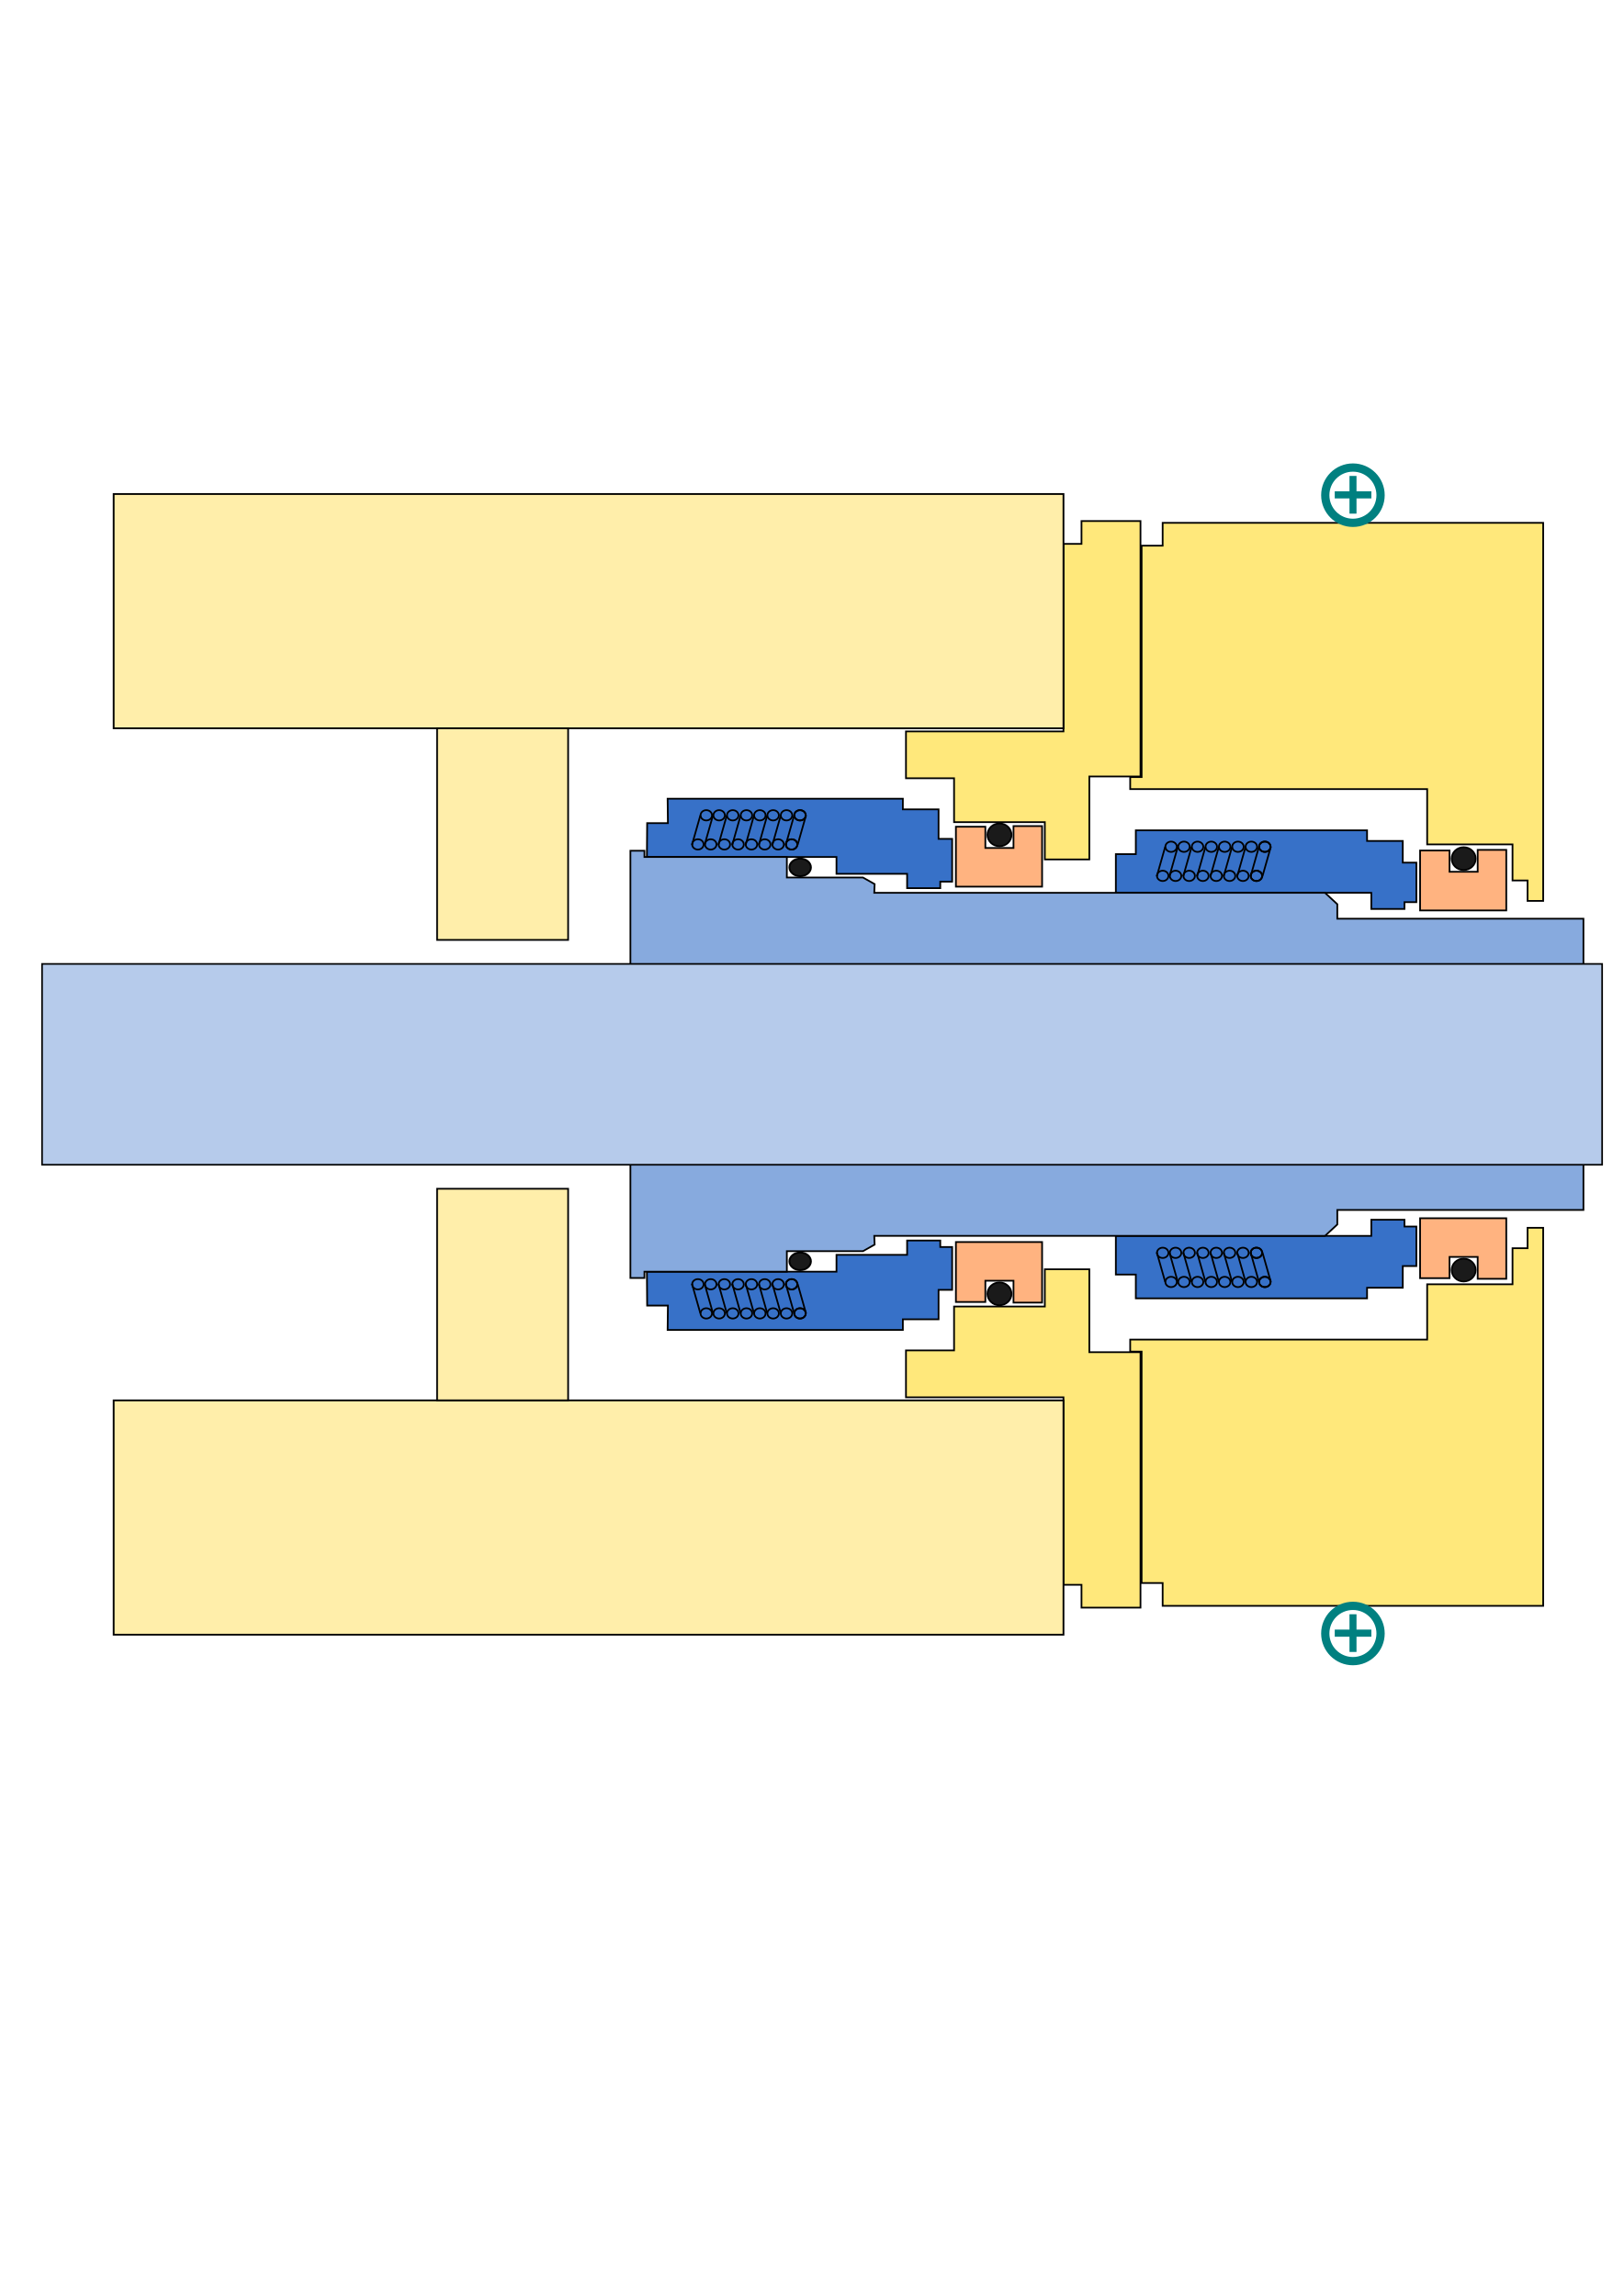
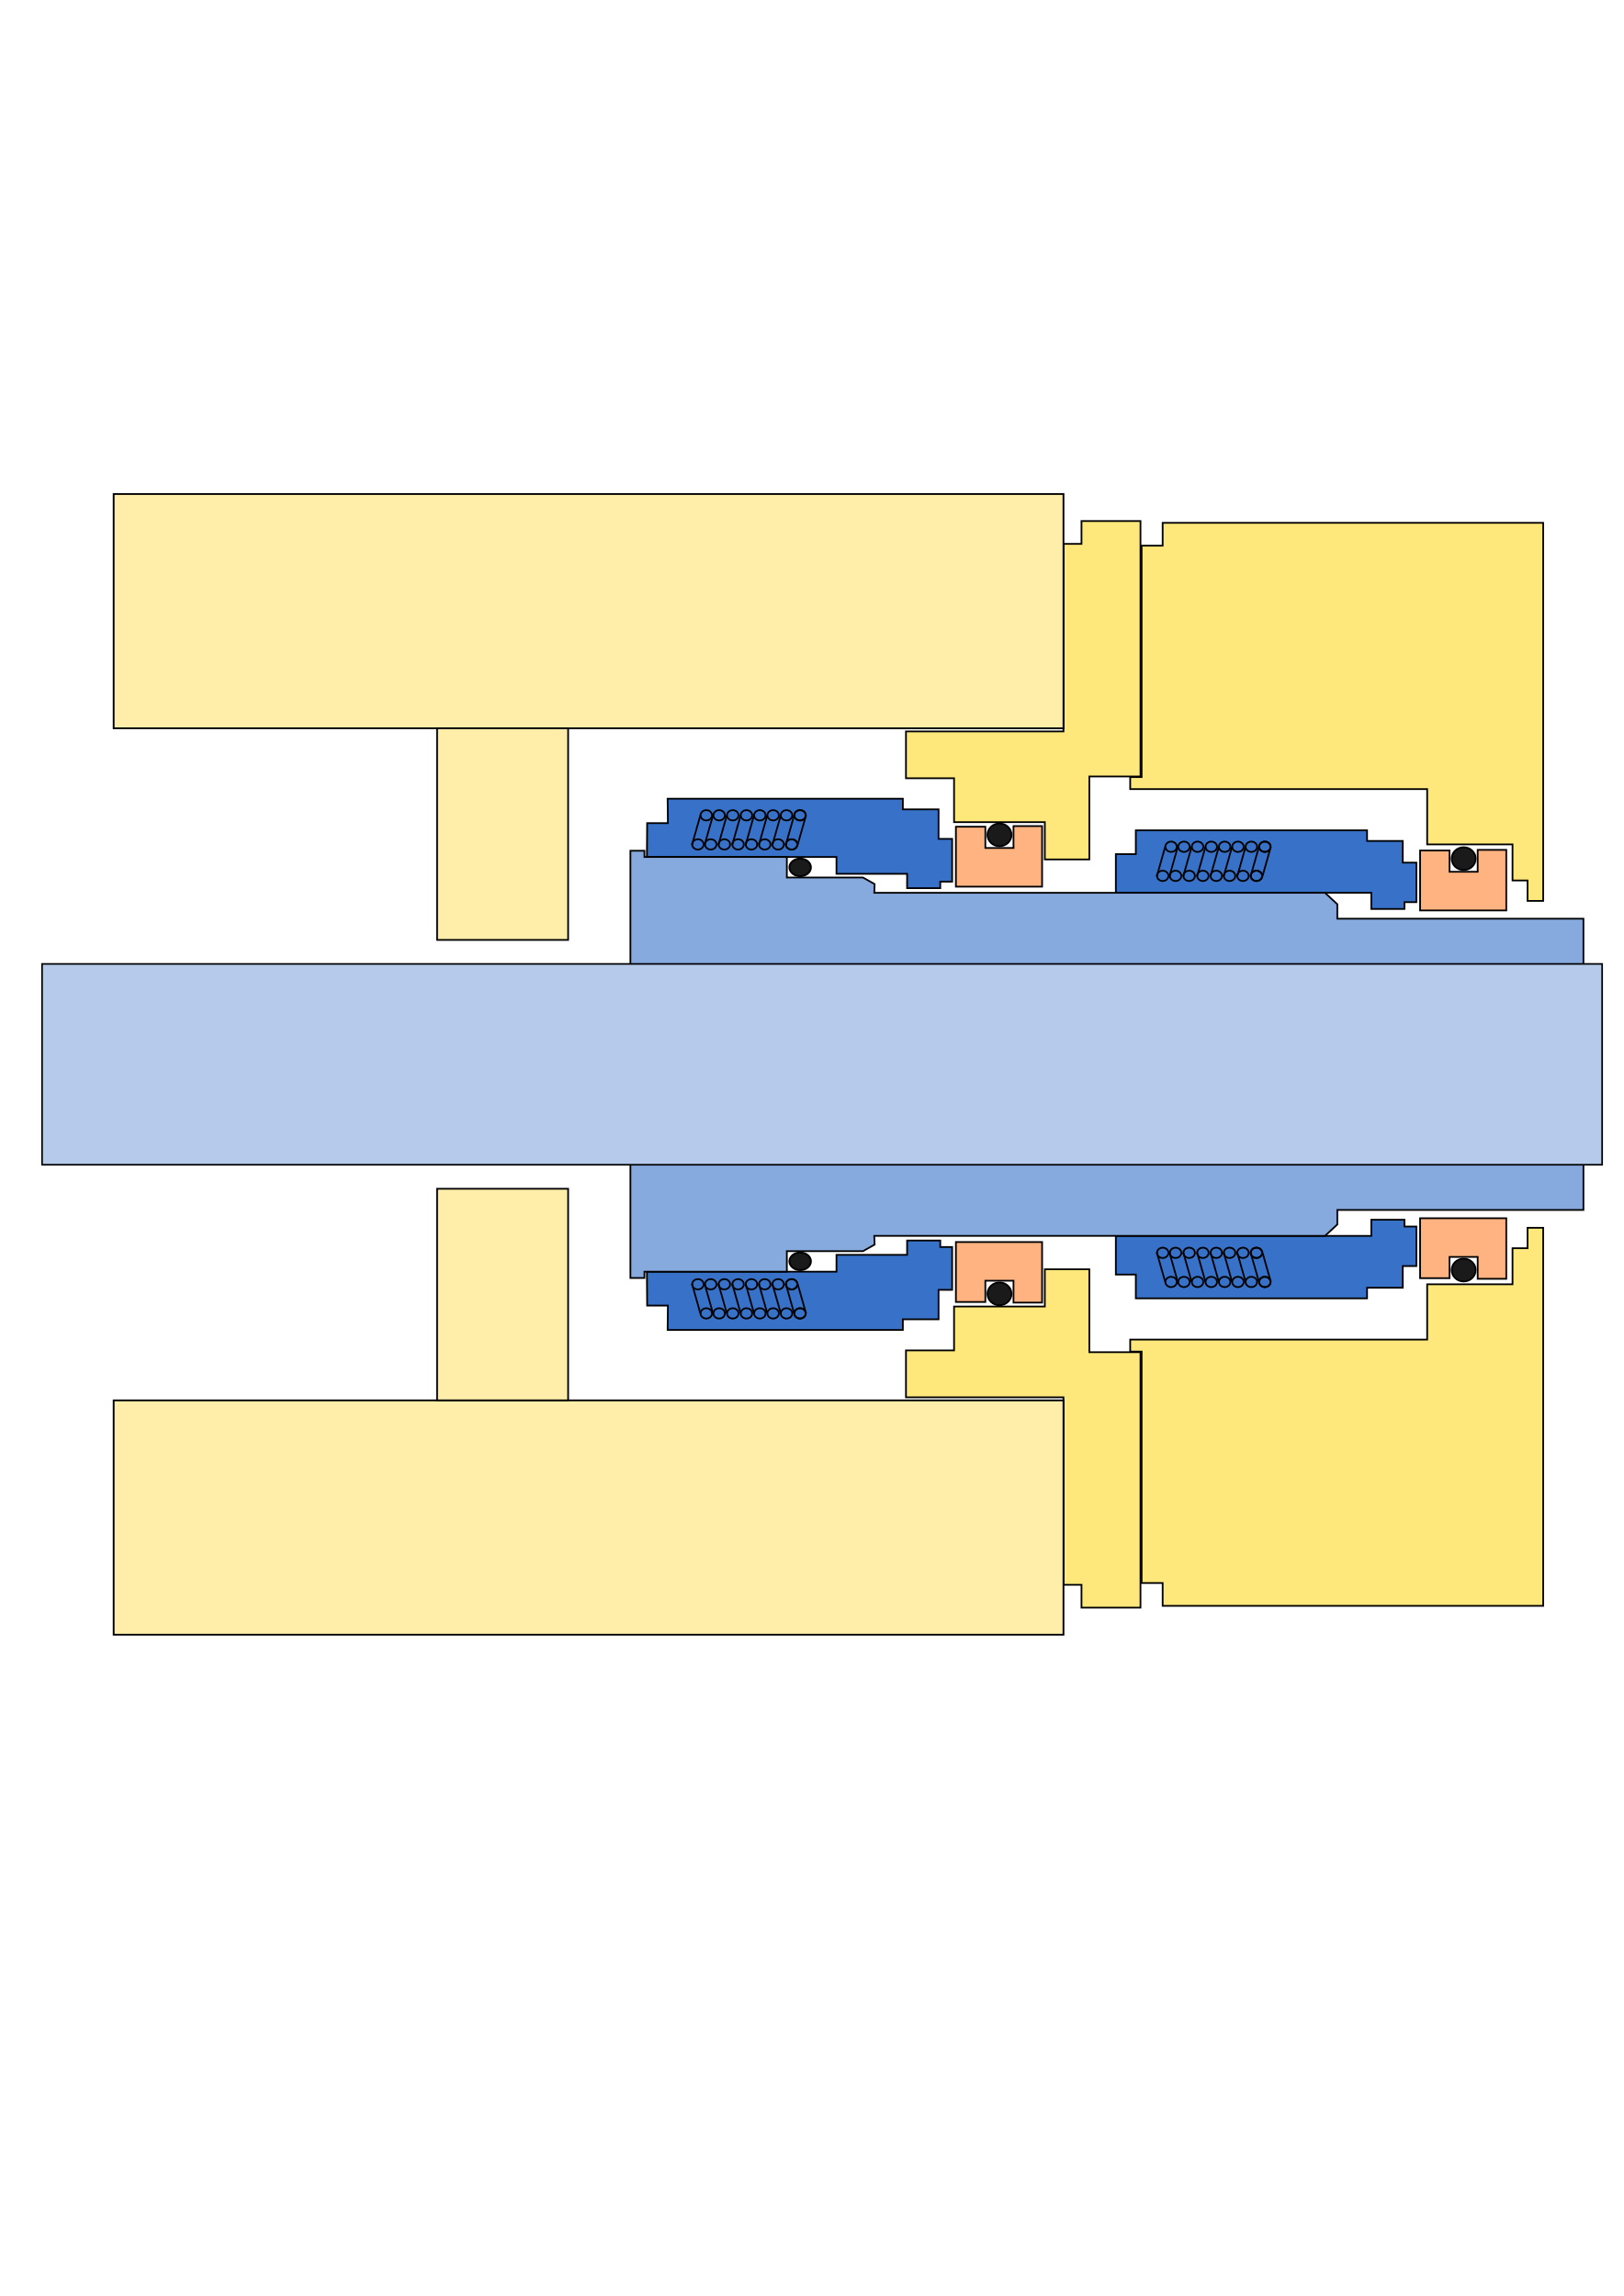
<svg xmlns="http://www.w3.org/2000/svg" width="210mm" height="297mm" viewBox="0 0 210 297" version="1.1" id="svg1">
  <defs id="defs1" />
  <g id="layer1">
    <path style="fill:#3771c8;fill-opacity:1;stroke:#000000;stroke-width:0.222;stroke-dasharray:none;stroke-opacity:1" d="m 144.317,110.487 h 2.584 v -3.079 h 29.907 v 1.374 h 4.618 v 2.804 h 1.759 v 5.113 h -1.539 v 0.88 h -4.288 v -2.089 h -33.041 z" id="path713" />
    <path style="fill:#ffb380;fill-opacity:1;stroke:#000000;stroke-width:0.222;stroke-dasharray:none;stroke-opacity:1" d="m 187.473,110.019 h -3.807 v 7.752 h 11.146 v -7.834 h -3.697 v 2.831 h -3.642 z" id="path714" />
    <ellipse style="fill:none;fill-opacity:1;stroke:#000000;stroke-width:0.222;stroke-dasharray:none;stroke-opacity:1" id="ellipse714" cx="151.464" cy="109.531" rx="0.742" ry="0.667" />
    <ellipse style="fill:none;fill-opacity:1;stroke:#000000;stroke-width:0.222;stroke-dasharray:none;stroke-opacity:1" id="ellipse715" cx="150.378" cy="113.297" rx="0.742" ry="0.667" />
    <ellipse style="fill:none;fill-opacity:1;stroke:#000000;stroke-width:0.222;stroke-dasharray:none;stroke-opacity:1" id="ellipse716" cx="153.127" cy="109.531" rx="0.742" ry="0.667" />
    <ellipse style="fill:none;fill-opacity:1;stroke:#000000;stroke-width:0.222;stroke-dasharray:none;stroke-opacity:1" id="ellipse717" cx="152.041" cy="113.297" rx="0.742" ry="0.667" />
    <ellipse style="fill:none;fill-opacity:1;stroke:#000000;stroke-width:0.222;stroke-dasharray:none;stroke-opacity:1" id="ellipse718" cx="154.886" cy="109.531" rx="0.742" ry="0.667" />
    <ellipse style="fill:none;fill-opacity:1;stroke:#000000;stroke-width:0.222;stroke-dasharray:none;stroke-opacity:1" id="ellipse719" cx="153.8" cy="113.297" rx="0.742" ry="0.667" />
    <ellipse style="fill:none;fill-opacity:1;stroke:#000000;stroke-width:0.222;stroke-dasharray:none;stroke-opacity:1" id="ellipse720" cx="156.659" cy="109.531" rx="0.742" ry="0.667" />
    <ellipse style="fill:none;fill-opacity:1;stroke:#000000;stroke-width:0.222;stroke-dasharray:none;stroke-opacity:1" id="ellipse721" cx="155.573" cy="113.297" rx="0.742" ry="0.667" />
    <ellipse style="fill:none;fill-opacity:1;stroke:#000000;stroke-width:0.222;stroke-dasharray:none;stroke-opacity:1" id="ellipse722" cx="158.391" cy="109.531" rx="0.742" ry="0.667" />
    <ellipse style="fill:none;fill-opacity:1;stroke:#000000;stroke-width:0.222;stroke-dasharray:none;stroke-opacity:1" id="ellipse723" cx="157.305" cy="113.297" rx="0.742" ry="0.667" />
    <ellipse style="fill:none;fill-opacity:1;stroke:#000000;stroke-width:0.222;stroke-dasharray:none;stroke-opacity:1" id="ellipse724" cx="160.109" cy="109.531" rx="0.742" ry="0.667" />
    <ellipse style="fill:none;fill-opacity:1;stroke:#000000;stroke-width:0.222;stroke-dasharray:none;stroke-opacity:1" id="ellipse725" cx="159.023" cy="113.297" rx="0.742" ry="0.667" />
    <ellipse style="fill:none;fill-opacity:1;stroke:#000000;stroke-width:0.222;stroke-dasharray:none;stroke-opacity:1" id="ellipse726" cx="161.84" cy="109.531" rx="0.742" ry="0.667" />
    <ellipse style="fill:none;fill-opacity:1;stroke:#000000;stroke-width:0.222;stroke-dasharray:none;stroke-opacity:1" id="ellipse727" cx="160.755" cy="113.297" rx="0.742" ry="0.667" />
    <ellipse style="fill:none;fill-opacity:1;stroke:#000000;stroke-width:0.222;stroke-dasharray:none;stroke-opacity:1" id="ellipse728" cx="163.586" cy="109.531" rx="0.742" ry="0.667" />
    <ellipse style="fill:none;fill-opacity:1;stroke:#000000;stroke-width:0.222;stroke-dasharray:none;stroke-opacity:1" id="ellipse729" cx="162.5" cy="113.297" rx="0.742" ry="0.667" />
    <ellipse style="fill:none;fill-opacity:1;stroke:#000000;stroke-width:0.222;stroke-dasharray:none;stroke-opacity:1" id="ellipse730" cx="163.586" cy="109.531" rx="0.742" ry="0.667" />
    <ellipse style="fill:none;fill-opacity:1;stroke:#000000;stroke-width:0.222;stroke-dasharray:none;stroke-opacity:1" id="ellipse731" cx="162.5" cy="113.297" rx="0.742" ry="0.667" />
    <path style="fill:none;fill-opacity:1;stroke:#000000;stroke-width:0.222;stroke-dasharray:none;stroke-opacity:1" d="m 164.363,109.535 -1.088,3.829" id="path731" />
    <path style="fill:none;fill-opacity:1;stroke:#000000;stroke-width:0.222;stroke-dasharray:none;stroke-opacity:1" d="m 162.827,109.535 -1.089,3.829" id="path732" />
    <path style="fill:none;fill-opacity:1;stroke:#000000;stroke-width:0.222;stroke-dasharray:none;stroke-opacity:1" d="m 161.098,109.535 -1.088,3.829" id="path733" />
    <path style="fill:none;fill-opacity:1;stroke:#000000;stroke-width:0.222;stroke-dasharray:none;stroke-opacity:1" d="m 159.348,109.535 -1.088,3.829" id="path734" />
    <path style="fill:none;fill-opacity:1;stroke:#000000;stroke-width:0.222;stroke-dasharray:none;stroke-opacity:1" d="m 157.638,109.535 -1.088,3.829" id="path735" />
    <path style="fill:none;fill-opacity:1;stroke:#000000;stroke-width:0.222;stroke-dasharray:none;stroke-opacity:1" d="m 155.908,109.535 -1.088,3.829" id="path736" />
    <path style="fill:none;fill-opacity:1;stroke:#000000;stroke-width:0.222;stroke-dasharray:none;stroke-opacity:1" d="m 154.12,109.535 -1.088,3.829" id="path737" />
    <path style="fill:none;fill-opacity:1;stroke:#000000;stroke-width:0.222;stroke-dasharray:none;stroke-opacity:1" d="m 152.331,109.535 -1.088,3.829" id="path738" />
    <path style="fill:none;fill-opacity:1;stroke:#000000;stroke-width:0.222;stroke-dasharray:none;stroke-opacity:1" d="m 150.699,109.535 -1.088,3.829" id="path739" />
    <ellipse style="fill:#1a1a1a;fill-opacity:1;stroke:#000000;stroke-width:0.222;stroke-dasharray:none;stroke-opacity:1" id="ellipse739" cx="189.301" cy="111.071" rx="1.555" ry="1.477" />
    <path id="path740" style="fill:#3771c8;fill-opacity:1;stroke:#000000;stroke-width:0.222;stroke-dasharray:none;stroke-opacity:1" d="m 86.345,103.319 0.038,3.156 h -2.684 l -0.034,4.384 h 24.521 v 2.175 h 9.134 v 1.856 h 4.288 v -0.842 h 1.539 v -5.539 h -1.759 v -3.815 h -4.618 v -1.374 z" />
    <path style="fill:#ffb380;fill-opacity:1;stroke:#000000;stroke-width:0.222;stroke-dasharray:none;stroke-opacity:1" d="M 127.439,106.941 H 123.632 v 7.752 h 11.146 v -7.834 h -3.697 v 2.831 h -3.642 z" id="path741" />
    <ellipse style="fill:none;fill-opacity:1;stroke:#000000;stroke-width:0.222;stroke-dasharray:none;stroke-opacity:1" id="ellipse741" cx="91.347" cy="105.463" rx="0.742" ry="0.667" />
    <ellipse style="fill:none;fill-opacity:1;stroke:#000000;stroke-width:0.222;stroke-dasharray:none;stroke-opacity:1" id="ellipse742" cx="90.261" cy="109.229" rx="0.742" ry="0.667" />
    <ellipse style="fill:none;fill-opacity:1;stroke:#000000;stroke-width:0.222;stroke-dasharray:none;stroke-opacity:1" id="ellipse743" cx="93.01" cy="105.463" rx="0.742" ry="0.667" />
    <ellipse style="fill:none;fill-opacity:1;stroke:#000000;stroke-width:0.222;stroke-dasharray:none;stroke-opacity:1" id="ellipse744" cx="91.924" cy="109.229" rx="0.742" ry="0.667" />
    <ellipse style="fill:none;fill-opacity:1;stroke:#000000;stroke-width:0.222;stroke-dasharray:none;stroke-opacity:1" id="ellipse745" cx="94.769" cy="105.463" rx="0.742" ry="0.667" />
    <ellipse style="fill:none;fill-opacity:1;stroke:#000000;stroke-width:0.222;stroke-dasharray:none;stroke-opacity:1" id="ellipse746" cx="93.684" cy="109.229" rx="0.742" ry="0.667" />
    <ellipse style="fill:none;fill-opacity:1;stroke:#000000;stroke-width:0.222;stroke-dasharray:none;stroke-opacity:1" id="ellipse747" cx="96.542" cy="105.463" rx="0.742" ry="0.667" />
    <ellipse style="fill:none;fill-opacity:1;stroke:#000000;stroke-width:0.222;stroke-dasharray:none;stroke-opacity:1" id="ellipse748" cx="95.457" cy="109.229" rx="0.742" ry="0.667" />
    <ellipse style="fill:none;fill-opacity:1;stroke:#000000;stroke-width:0.222;stroke-dasharray:none;stroke-opacity:1" id="ellipse749" cx="98.274" cy="105.463" rx="0.742" ry="0.667" />
    <ellipse style="fill:none;fill-opacity:1;stroke:#000000;stroke-width:0.222;stroke-dasharray:none;stroke-opacity:1" id="ellipse750" cx="97.188" cy="109.229" rx="0.742" ry="0.667" />
    <ellipse style="fill:none;fill-opacity:1;stroke:#000000;stroke-width:0.222;stroke-dasharray:none;stroke-opacity:1" id="ellipse751" cx="99.992" cy="105.463" rx="0.742" ry="0.667" />
    <ellipse style="fill:none;fill-opacity:1;stroke:#000000;stroke-width:0.222;stroke-dasharray:none;stroke-opacity:1" id="ellipse752" cx="98.906" cy="109.229" rx="0.742" ry="0.667" />
    <ellipse style="fill:none;fill-opacity:1;stroke:#000000;stroke-width:0.222;stroke-dasharray:none;stroke-opacity:1" id="ellipse753" cx="101.724" cy="105.463" rx="0.742" ry="0.667" />
    <ellipse style="fill:none;fill-opacity:1;stroke:#000000;stroke-width:0.222;stroke-dasharray:none;stroke-opacity:1" id="ellipse754" cx="100.638" cy="109.229" rx="0.742" ry="0.667" />
    <ellipse style="fill:none;fill-opacity:1;stroke:#000000;stroke-width:0.222;stroke-dasharray:none;stroke-opacity:1" id="ellipse755" cx="103.469" cy="105.463" rx="0.742" ry="0.667" />
    <ellipse style="fill:none;fill-opacity:1;stroke:#000000;stroke-width:0.222;stroke-dasharray:none;stroke-opacity:1" id="ellipse756" cx="102.384" cy="109.229" rx="0.742" ry="0.667" />
    <ellipse style="fill:none;fill-opacity:1;stroke:#000000;stroke-width:0.222;stroke-dasharray:none;stroke-opacity:1" id="ellipse757" cx="103.469" cy="105.463" rx="0.742" ry="0.667" />
    <ellipse style="fill:none;fill-opacity:1;stroke:#000000;stroke-width:0.222;stroke-dasharray:none;stroke-opacity:1" id="ellipse758" cx="102.384" cy="109.229" rx="0.742" ry="0.667" />
    <path style="fill:none;fill-opacity:1;stroke:#000000;stroke-width:0.222;stroke-dasharray:none;stroke-opacity:1" d="m 104.246,105.467 -1.088,3.829" id="path758" />
    <path style="fill:none;fill-opacity:1;stroke:#000000;stroke-width:0.222;stroke-dasharray:none;stroke-opacity:1" d="m 102.711,105.467 -1.088,3.829" id="path759" />
    <path style="fill:none;fill-opacity:1;stroke:#000000;stroke-width:0.222;stroke-dasharray:none;stroke-opacity:1" d="m 100.981,105.467 -1.088,3.829" id="path760" />
    <path style="fill:none;fill-opacity:1;stroke:#000000;stroke-width:0.222;stroke-dasharray:none;stroke-opacity:1" d="m 99.232,105.467 -1.088,3.829" id="path761" />
    <path style="fill:none;fill-opacity:1;stroke:#000000;stroke-width:0.222;stroke-dasharray:none;stroke-opacity:1" d="m 97.521,105.467 -1.089,3.829" id="path762" />
    <path style="fill:none;fill-opacity:1;stroke:#000000;stroke-width:0.222;stroke-dasharray:none;stroke-opacity:1" d="m 95.791,105.467 -1.088,3.829" id="path763" />
    <path style="fill:none;fill-opacity:1;stroke:#000000;stroke-width:0.222;stroke-dasharray:none;stroke-opacity:1" d="m 94.003,105.467 -1.088,3.829" id="path764" />
    <path style="fill:none;fill-opacity:1;stroke:#000000;stroke-width:0.222;stroke-dasharray:none;stroke-opacity:1" d="m 92.215,105.467 -1.088,3.829" id="path765" />
    <path style="fill:none;fill-opacity:1;stroke:#000000;stroke-width:0.222;stroke-dasharray:none;stroke-opacity:1" d="m 90.582,105.467 -1.088,3.829" id="path766" />
    <ellipse style="fill:#1a1a1a;fill-opacity:1;stroke:#000000;stroke-width:0.222;stroke-dasharray:none;stroke-opacity:1" id="ellipse766" cx="129.266" cy="107.992" rx="1.555" ry="1.477" />
    <ellipse style="fill:#1a1a1a;fill-opacity:1;stroke:#000000;stroke-width:0.244;stroke-dasharray:none;stroke-opacity:1" id="ellipse767" cx="103.489" cy="112.201" rx="1.388" ry="1.136" />
    <path style="fill:#ffe87b;fill-opacity:1;stroke:#000000;stroke-width:0.222;stroke-dasharray:none;stroke-opacity:1" d="m 147.65,70.586 h 2.721 V 67.632 h 49.215 v 48.904 h -2.021 v -2.643 h -1.944 v -4.665 h -11.04 v -7.153 h -38.408 v -1.555 h 1.477 z" id="path822" />
    <path style="fill:#ffe87b;fill-opacity:1;stroke:#000000;stroke-width:0.222;stroke-dasharray:none;stroke-opacity:1" d="m 147.504,67.398 v 33.043 h -6.618 v 10.729 h -5.753 v -4.82 h -11.74 v -5.676 h -6.22 v -6.064 h 20.37 V 70.353 h 2.332 v -2.954 z" id="path823" />
    <path id="path825" style="fill:#87aade;fill-opacity:1;stroke:#000000;stroke-width:0.222;stroke-dasharray:none;stroke-opacity:1" d="m 81.534,110.047 v 15.998 h 1.815 18.417 2.968 v -0.989 h 6.872 59.76 33.426 v -6.213 h -31.834 v -1.88 l -1.591,-1.474 h -58.297 l 0.05,-1.127 -1.513,-0.852 h -9.84 v -2.652 H 83.348 v -0.812 z" />
    <rect style="fill:#ffeeaa;stroke:#000000;stroke-width:0.23;stroke-opacity:1" id="rect882" width="122.843" height="30.308" x="14.7" y="63.903" />
    <rect style="fill:#ffeeaa;stroke:#000000;stroke-width:0.222;stroke-opacity:1" id="rect884" width="16.949" height="27.367" x="56.529" y="94.217" />
    <path style="fill:#3771c8;fill-opacity:1;stroke:#000000;stroke-width:0.222;stroke-dasharray:none;stroke-opacity:1" d="m 144.317,164.871 h 2.584 v 3.079 h 29.907 v -1.374 h 4.618 v -2.804 h 1.759 v -5.113 h -1.539 v -0.88 h -4.288 v 2.089 h -33.041 z" id="path1003" />
    <path style="fill:#ffb380;fill-opacity:1;stroke:#000000;stroke-width:0.222;stroke-dasharray:none;stroke-opacity:1" d="m 187.473,165.338 h -3.807 v -7.752 h 11.146 v 7.834 h -3.697 v -2.831 h -3.642 z" id="path1004" />
    <ellipse style="fill:none;fill-opacity:1;stroke:#000000;stroke-width:0.222;stroke-dasharray:none;stroke-opacity:1" id="ellipse1004" cx="151.464" cy="-165.826" rx="0.742" ry="0.667" transform="scale(1,-1)" />
    <ellipse style="fill:none;fill-opacity:1;stroke:#000000;stroke-width:0.222;stroke-dasharray:none;stroke-opacity:1" id="ellipse1005" cx="150.378" cy="-162.06" rx="0.742" ry="0.667" transform="scale(1,-1)" />
    <ellipse style="fill:none;fill-opacity:1;stroke:#000000;stroke-width:0.222;stroke-dasharray:none;stroke-opacity:1" id="ellipse1006" cx="153.127" cy="-165.826" rx="0.742" ry="0.667" transform="scale(1,-1)" />
    <ellipse style="fill:none;fill-opacity:1;stroke:#000000;stroke-width:0.222;stroke-dasharray:none;stroke-opacity:1" id="ellipse1007" cx="152.041" cy="-162.06" rx="0.742" ry="0.667" transform="scale(1,-1)" />
    <ellipse style="fill:none;fill-opacity:1;stroke:#000000;stroke-width:0.222;stroke-dasharray:none;stroke-opacity:1" id="ellipse1008" cx="154.886" cy="-165.826" rx="0.742" ry="0.667" transform="scale(1,-1)" />
    <ellipse style="fill:none;fill-opacity:1;stroke:#000000;stroke-width:0.222;stroke-dasharray:none;stroke-opacity:1" id="ellipse1009" cx="153.8" cy="-162.06" rx="0.742" ry="0.667" transform="scale(1,-1)" />
    <ellipse style="fill:none;fill-opacity:1;stroke:#000000;stroke-width:0.222;stroke-dasharray:none;stroke-opacity:1" id="ellipse1010" cx="156.659" cy="-165.826" rx="0.742" ry="0.667" transform="scale(1,-1)" />
    <ellipse style="fill:none;fill-opacity:1;stroke:#000000;stroke-width:0.222;stroke-dasharray:none;stroke-opacity:1" id="ellipse1011" cx="155.573" cy="-162.06" rx="0.742" ry="0.667" transform="scale(1,-1)" />
    <ellipse style="fill:none;fill-opacity:1;stroke:#000000;stroke-width:0.222;stroke-dasharray:none;stroke-opacity:1" id="ellipse1012" cx="158.391" cy="-165.826" rx="0.742" ry="0.667" transform="scale(1,-1)" />
    <ellipse style="fill:none;fill-opacity:1;stroke:#000000;stroke-width:0.222;stroke-dasharray:none;stroke-opacity:1" id="ellipse1013" cx="157.305" cy="-162.06" rx="0.742" ry="0.667" transform="scale(1,-1)" />
    <ellipse style="fill:none;fill-opacity:1;stroke:#000000;stroke-width:0.222;stroke-dasharray:none;stroke-opacity:1" id="ellipse1014" cx="160.109" cy="-165.826" rx="0.742" ry="0.667" transform="scale(1,-1)" />
    <ellipse style="fill:none;fill-opacity:1;stroke:#000000;stroke-width:0.222;stroke-dasharray:none;stroke-opacity:1" id="ellipse1015" cx="159.023" cy="-162.06" rx="0.742" ry="0.667" transform="scale(1,-1)" />
    <ellipse style="fill:none;fill-opacity:1;stroke:#000000;stroke-width:0.222;stroke-dasharray:none;stroke-opacity:1" id="ellipse1016" cx="161.84" cy="-165.826" rx="0.742" ry="0.667" transform="scale(1,-1)" />
    <ellipse style="fill:none;fill-opacity:1;stroke:#000000;stroke-width:0.222;stroke-dasharray:none;stroke-opacity:1" id="ellipse1017" cx="160.755" cy="-162.06" rx="0.742" ry="0.667" transform="scale(1,-1)" />
    <ellipse style="fill:none;fill-opacity:1;stroke:#000000;stroke-width:0.222;stroke-dasharray:none;stroke-opacity:1" id="ellipse1018" cx="163.586" cy="-165.826" rx="0.742" ry="0.667" transform="scale(1,-1)" />
    <ellipse style="fill:none;fill-opacity:1;stroke:#000000;stroke-width:0.222;stroke-dasharray:none;stroke-opacity:1" id="ellipse1019" cx="162.5" cy="-162.06" rx="0.742" ry="0.667" transform="scale(1,-1)" />
    <ellipse style="fill:none;fill-opacity:1;stroke:#000000;stroke-width:0.222;stroke-dasharray:none;stroke-opacity:1" id="ellipse1020" cx="163.586" cy="-165.826" rx="0.742" ry="0.667" transform="scale(1,-1)" />
    <ellipse style="fill:none;fill-opacity:1;stroke:#000000;stroke-width:0.222;stroke-dasharray:none;stroke-opacity:1" id="ellipse1021" cx="162.5" cy="-162.06" rx="0.742" ry="0.667" transform="scale(1,-1)" />
    <path style="fill:none;fill-opacity:1;stroke:#000000;stroke-width:0.222;stroke-dasharray:none;stroke-opacity:1" d="m 164.363,165.822 -1.088,-3.829" id="path1021" />
    <path style="fill:none;fill-opacity:1;stroke:#000000;stroke-width:0.222;stroke-dasharray:none;stroke-opacity:1" d="m 162.827,165.822 -1.089,-3.829" id="path1022" />
    <path style="fill:none;fill-opacity:1;stroke:#000000;stroke-width:0.222;stroke-dasharray:none;stroke-opacity:1" d="m 161.098,165.822 -1.088,-3.829" id="path1023" />
    <path style="fill:none;fill-opacity:1;stroke:#000000;stroke-width:0.222;stroke-dasharray:none;stroke-opacity:1" d="m 159.348,165.822 -1.088,-3.829" id="path1024" />
    <path style="fill:none;fill-opacity:1;stroke:#000000;stroke-width:0.222;stroke-dasharray:none;stroke-opacity:1" d="m 157.638,165.822 -1.088,-3.829" id="path1025" />
    <path style="fill:none;fill-opacity:1;stroke:#000000;stroke-width:0.222;stroke-dasharray:none;stroke-opacity:1" d="m 155.908,165.822 -1.088,-3.829" id="path1026" />
    <path style="fill:none;fill-opacity:1;stroke:#000000;stroke-width:0.222;stroke-dasharray:none;stroke-opacity:1" d="m 154.12,165.822 -1.088,-3.829" id="path1027" />
    <path style="fill:none;fill-opacity:1;stroke:#000000;stroke-width:0.222;stroke-dasharray:none;stroke-opacity:1" d="m 152.331,165.822 -1.088,-3.829" id="path1028" />
    <path style="fill:none;fill-opacity:1;stroke:#000000;stroke-width:0.222;stroke-dasharray:none;stroke-opacity:1" d="m 150.699,165.822 -1.088,-3.829" id="path1029" />
    <ellipse style="fill:#1a1a1a;fill-opacity:1;stroke:#000000;stroke-width:0.222;stroke-dasharray:none;stroke-opacity:1" id="ellipse1029" cx="189.301" cy="-164.287" rx="1.555" ry="1.477" transform="scale(1,-1)" />
    <path id="path1030" style="fill:#3771c8;fill-opacity:1;stroke:#000000;stroke-width:0.222;stroke-dasharray:none;stroke-opacity:1" d="m 86.345,172.038 0.038,-3.156 h -2.684 l -0.034,-4.384 h 24.521 v -2.175 h 9.134 v -1.856 h 4.288 v 0.842 h 1.539 v 5.539 h -1.759 v 3.815 h -4.618 v 1.374 z" />
    <path style="fill:#ffb380;fill-opacity:1;stroke:#000000;stroke-width:0.222;stroke-dasharray:none;stroke-opacity:1" d="M 127.439,168.417 H 123.632 v -7.752 h 11.146 v 7.834 h -3.697 v -2.831 h -3.642 z" id="path1031" />
    <ellipse style="fill:none;fill-opacity:1;stroke:#000000;stroke-width:0.222;stroke-dasharray:none;stroke-opacity:1" id="ellipse1031" cx="91.347" cy="-169.894" rx="0.742" ry="0.667" transform="scale(1,-1)" />
    <ellipse style="fill:none;fill-opacity:1;stroke:#000000;stroke-width:0.222;stroke-dasharray:none;stroke-opacity:1" id="ellipse1032" cx="90.261" cy="-166.128" rx="0.742" ry="0.667" transform="scale(1,-1)" />
    <ellipse style="fill:none;fill-opacity:1;stroke:#000000;stroke-width:0.222;stroke-dasharray:none;stroke-opacity:1" id="ellipse1033" cx="93.01" cy="-169.894" rx="0.742" ry="0.667" transform="scale(1,-1)" />
    <ellipse style="fill:none;fill-opacity:1;stroke:#000000;stroke-width:0.222;stroke-dasharray:none;stroke-opacity:1" id="ellipse1034" cx="91.924" cy="-166.128" rx="0.742" ry="0.667" transform="scale(1,-1)" />
    <ellipse style="fill:none;fill-opacity:1;stroke:#000000;stroke-width:0.222;stroke-dasharray:none;stroke-opacity:1" id="ellipse1035" cx="94.769" cy="-169.894" rx="0.742" ry="0.667" transform="scale(1,-1)" />
    <ellipse style="fill:none;fill-opacity:1;stroke:#000000;stroke-width:0.222;stroke-dasharray:none;stroke-opacity:1" id="ellipse1036" cx="93.684" cy="-166.128" rx="0.742" ry="0.667" transform="scale(1,-1)" />
    <ellipse style="fill:none;fill-opacity:1;stroke:#000000;stroke-width:0.222;stroke-dasharray:none;stroke-opacity:1" id="ellipse1037" cx="96.542" cy="-169.894" rx="0.742" ry="0.667" transform="scale(1,-1)" />
    <ellipse style="fill:none;fill-opacity:1;stroke:#000000;stroke-width:0.222;stroke-dasharray:none;stroke-opacity:1" id="ellipse1038" cx="95.457" cy="-166.128" rx="0.742" ry="0.667" transform="scale(1,-1)" />
    <ellipse style="fill:none;fill-opacity:1;stroke:#000000;stroke-width:0.222;stroke-dasharray:none;stroke-opacity:1" id="ellipse1039" cx="98.274" cy="-169.894" rx="0.742" ry="0.667" transform="scale(1,-1)" />
    <ellipse style="fill:none;fill-opacity:1;stroke:#000000;stroke-width:0.222;stroke-dasharray:none;stroke-opacity:1" id="ellipse1040" cx="97.188" cy="-166.128" rx="0.742" ry="0.667" transform="scale(1,-1)" />
    <ellipse style="fill:none;fill-opacity:1;stroke:#000000;stroke-width:0.222;stroke-dasharray:none;stroke-opacity:1" id="ellipse1041" cx="99.992" cy="-169.894" rx="0.742" ry="0.667" transform="scale(1,-1)" />
    <ellipse style="fill:none;fill-opacity:1;stroke:#000000;stroke-width:0.222;stroke-dasharray:none;stroke-opacity:1" id="ellipse1042" cx="98.906" cy="-166.128" rx="0.742" ry="0.667" transform="scale(1,-1)" />
    <ellipse style="fill:none;fill-opacity:1;stroke:#000000;stroke-width:0.222;stroke-dasharray:none;stroke-opacity:1" id="ellipse1043" cx="101.724" cy="-169.894" rx="0.742" ry="0.667" transform="scale(1,-1)" />
    <ellipse style="fill:none;fill-opacity:1;stroke:#000000;stroke-width:0.222;stroke-dasharray:none;stroke-opacity:1" id="ellipse1044" cx="100.638" cy="-166.128" rx="0.742" ry="0.667" transform="scale(1,-1)" />
    <ellipse style="fill:none;fill-opacity:1;stroke:#000000;stroke-width:0.222;stroke-dasharray:none;stroke-opacity:1" id="ellipse1045" cx="103.469" cy="-169.894" rx="0.742" ry="0.667" transform="scale(1,-1)" />
    <ellipse style="fill:none;fill-opacity:1;stroke:#000000;stroke-width:0.222;stroke-dasharray:none;stroke-opacity:1" id="ellipse1046" cx="102.384" cy="-166.128" rx="0.742" ry="0.667" transform="scale(1,-1)" />
    <ellipse style="fill:none;fill-opacity:1;stroke:#000000;stroke-width:0.222;stroke-dasharray:none;stroke-opacity:1" id="ellipse1047" cx="103.469" cy="-169.894" rx="0.742" ry="0.667" transform="scale(1,-1)" />
    <ellipse style="fill:none;fill-opacity:1;stroke:#000000;stroke-width:0.222;stroke-dasharray:none;stroke-opacity:1" id="ellipse1048" cx="102.384" cy="-166.128" rx="0.742" ry="0.667" transform="scale(1,-1)" />
    <path style="fill:none;fill-opacity:1;stroke:#000000;stroke-width:0.222;stroke-dasharray:none;stroke-opacity:1" d="m 104.246,169.891 -1.088,-3.829" id="path1048" />
    <path style="fill:none;fill-opacity:1;stroke:#000000;stroke-width:0.222;stroke-dasharray:none;stroke-opacity:1" d="m 102.711,169.891 -1.088,-3.829" id="path1049" />
    <path style="fill:none;fill-opacity:1;stroke:#000000;stroke-width:0.222;stroke-dasharray:none;stroke-opacity:1" d="m 100.981,169.891 -1.088,-3.829" id="path1050" />
    <path style="fill:none;fill-opacity:1;stroke:#000000;stroke-width:0.222;stroke-dasharray:none;stroke-opacity:1" d="m 99.232,169.891 -1.088,-3.829" id="path1051" />
    <path style="fill:none;fill-opacity:1;stroke:#000000;stroke-width:0.222;stroke-dasharray:none;stroke-opacity:1" d="m 97.521,169.891 -1.089,-3.829" id="path1052" />
    <path style="fill:none;fill-opacity:1;stroke:#000000;stroke-width:0.222;stroke-dasharray:none;stroke-opacity:1" d="m 95.791,169.891 -1.088,-3.829" id="path1053" />
    <path style="fill:none;fill-opacity:1;stroke:#000000;stroke-width:0.222;stroke-dasharray:none;stroke-opacity:1" d="m 94.003,169.891 -1.088,-3.829" id="path1054" />
    <path style="fill:none;fill-opacity:1;stroke:#000000;stroke-width:0.222;stroke-dasharray:none;stroke-opacity:1" d="m 92.215,169.891 -1.088,-3.829" id="path1055" />
    <path style="fill:none;fill-opacity:1;stroke:#000000;stroke-width:0.222;stroke-dasharray:none;stroke-opacity:1" d="M 90.582,169.891 89.494,166.061" id="path1056" />
    <ellipse style="fill:#1a1a1a;fill-opacity:1;stroke:#000000;stroke-width:0.222;stroke-dasharray:none;stroke-opacity:1" id="ellipse1056" cx="129.266" cy="-167.365" rx="1.555" ry="1.477" transform="scale(1,-1)" />
    <ellipse style="fill:#1a1a1a;fill-opacity:1;stroke:#000000;stroke-width:0.244;stroke-dasharray:none;stroke-opacity:1" id="ellipse1057" cx="103.489" cy="-163.157" rx="1.388" ry="1.136" transform="scale(1,-1)" />
    <path style="fill:#ffe87b;fill-opacity:1;stroke:#000000;stroke-width:0.222;stroke-dasharray:none;stroke-opacity:1" d="m 147.65,204.771 h 2.721 v 2.954 h 49.215 v -48.904 h -2.021 v 2.643 h -1.944 v 4.665 h -11.04 v 7.153 h -38.408 v 1.555 h 1.477 z" id="path1057" />
    <path style="fill:#ffe87b;fill-opacity:1;stroke:#000000;stroke-width:0.222;stroke-dasharray:none;stroke-opacity:1" d="m 147.504,207.959 v -33.043 h -6.618 V 164.187 h -5.753 v 4.82 h -11.74 v 5.676 h -6.22 v 6.064 h 20.37 v 24.257 h 2.332 v 2.954 z" id="path1058" />
    <path id="path1059" style="fill:#87aade;fill-opacity:1;stroke:#000000;stroke-width:0.222;stroke-dasharray:none;stroke-opacity:1" d="m 81.534,165.31 v -15.998 h 1.815 18.417 2.968 v 0.989 h 6.872 59.76 33.426 v 6.213 h -31.834 v 1.88 l -1.591,1.474 h -58.297 l 0.05,1.127 -1.513,0.852 h -9.84 v 2.652 H 83.348 v 0.812 z" />
    <path id="path885" style="fill:#b6cbeb;fill-opacity:1;stroke:#000000;stroke-width:0.21;stroke-opacity:1" d="m 5.439,124.689 v 12.99 12.989 H 207.211 v -12.989 -12.99 z" />
    <rect style="fill:#ffeeaa;stroke:#000000;stroke-width:0.23;stroke-opacity:1" id="rect1086" width="122.843" height="30.308" x="14.7" y="-211.455" transform="scale(1,-1)" />
    <rect style="fill:#ffeeaa;stroke:#000000;stroke-width:0.222;stroke-opacity:1" id="rect1088" width="16.949" height="27.367" x="56.529" y="-181.14" transform="scale(1,-1)" />
-     <circle style="fill:none;stroke:#008080;stroke-width:1.068;stroke-dasharray:none" id="path116" cx="174.979" cy="64.056" r="3.576" />
-     <text xml:space="preserve" style="font-size:9.532px;font-family:'Open Sans';-inkscape-font-specification:'Open Sans, Normal';writing-mode:lr-tb;direction:ltr;fill:#008080;stroke:#008080;stroke-width:0.267;stroke-dasharray:none" x="172.276" y="67.371" id="text118">
-       <tspan id="tspan118" style="fill:#008080;stroke:#008080;stroke-width:0.267;stroke-dasharray:none" x="172.276" y="67.371">+</tspan>
-     </text>
-     <circle style="fill:none;stroke:#008080;stroke-width:1.068;stroke-dasharray:none" id="circle118" cx="174.979" cy="211.302" r="3.576" />
-     <text xml:space="preserve" style="font-size:9.532px;font-family:'Open Sans';-inkscape-font-specification:'Open Sans, Normal';writing-mode:lr-tb;direction:ltr;fill:#008080;stroke:#008080;stroke-width:0.267;stroke-dasharray:none" x="172.276" y="214.617" id="text119">
-       <tspan id="tspan119" style="fill:#008080;stroke:#008080;stroke-width:0.267;stroke-dasharray:none" x="172.276" y="214.617">+</tspan>
-     </text>
  </g>
</svg>
